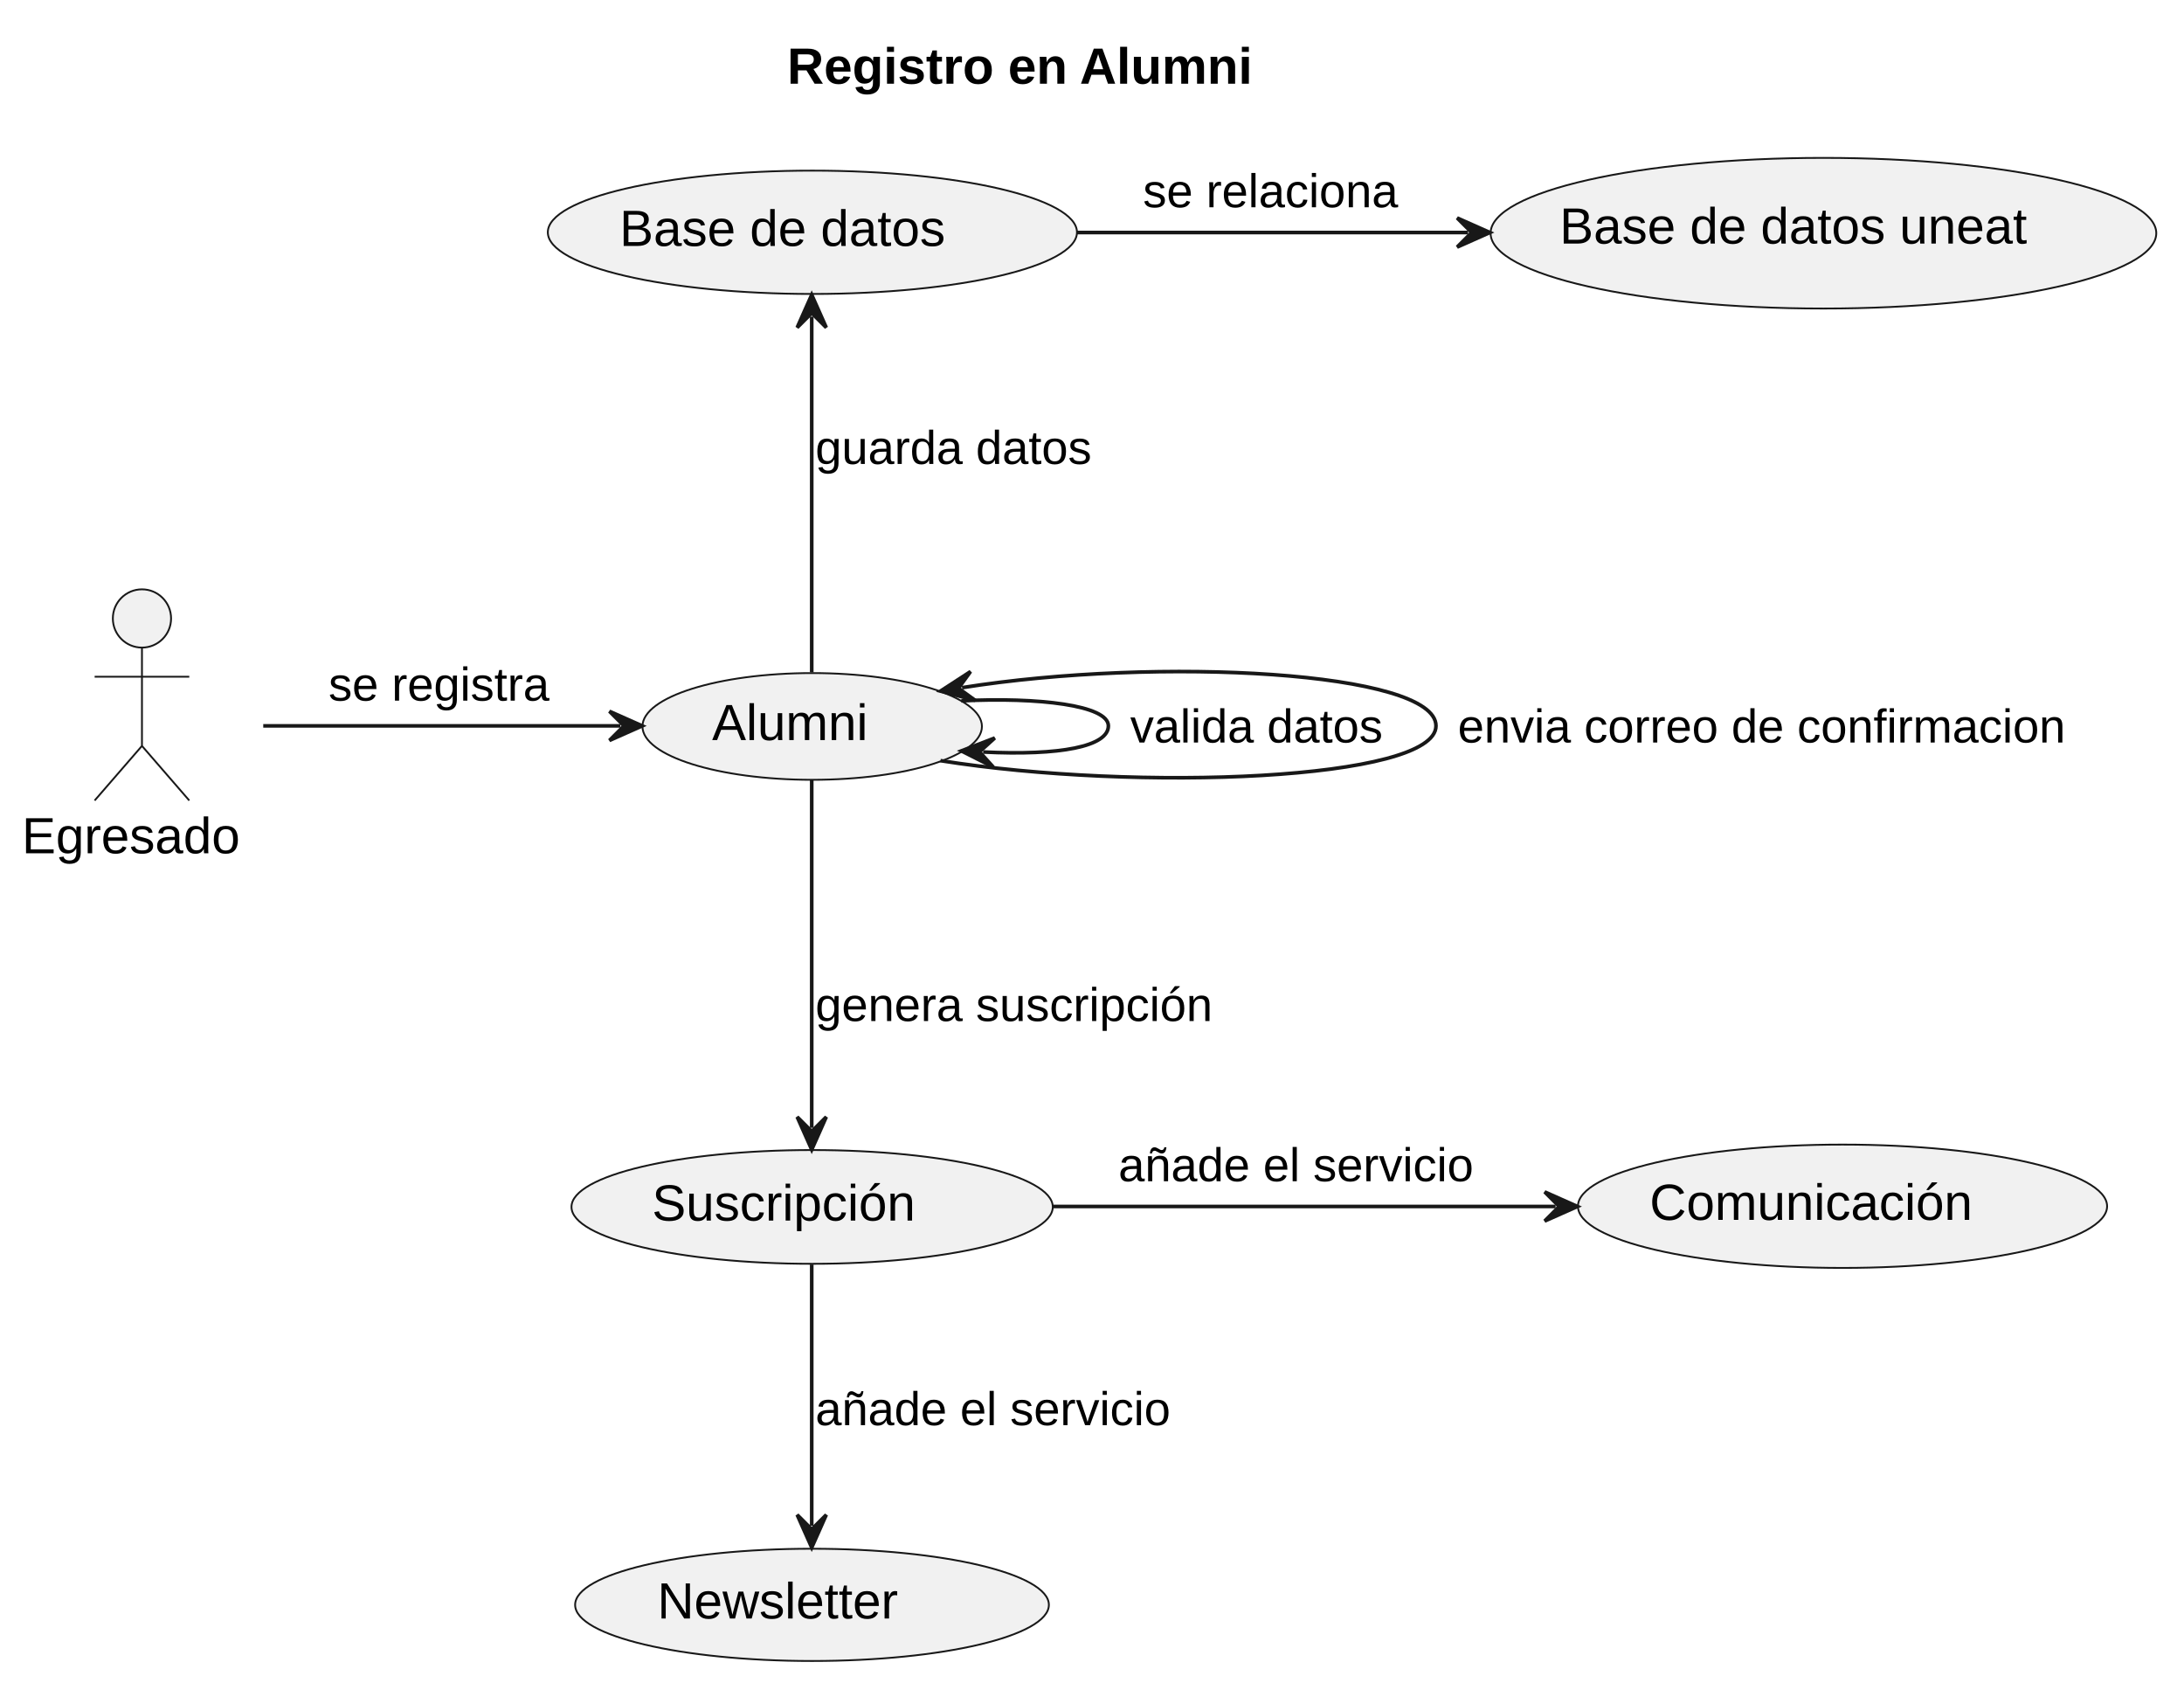
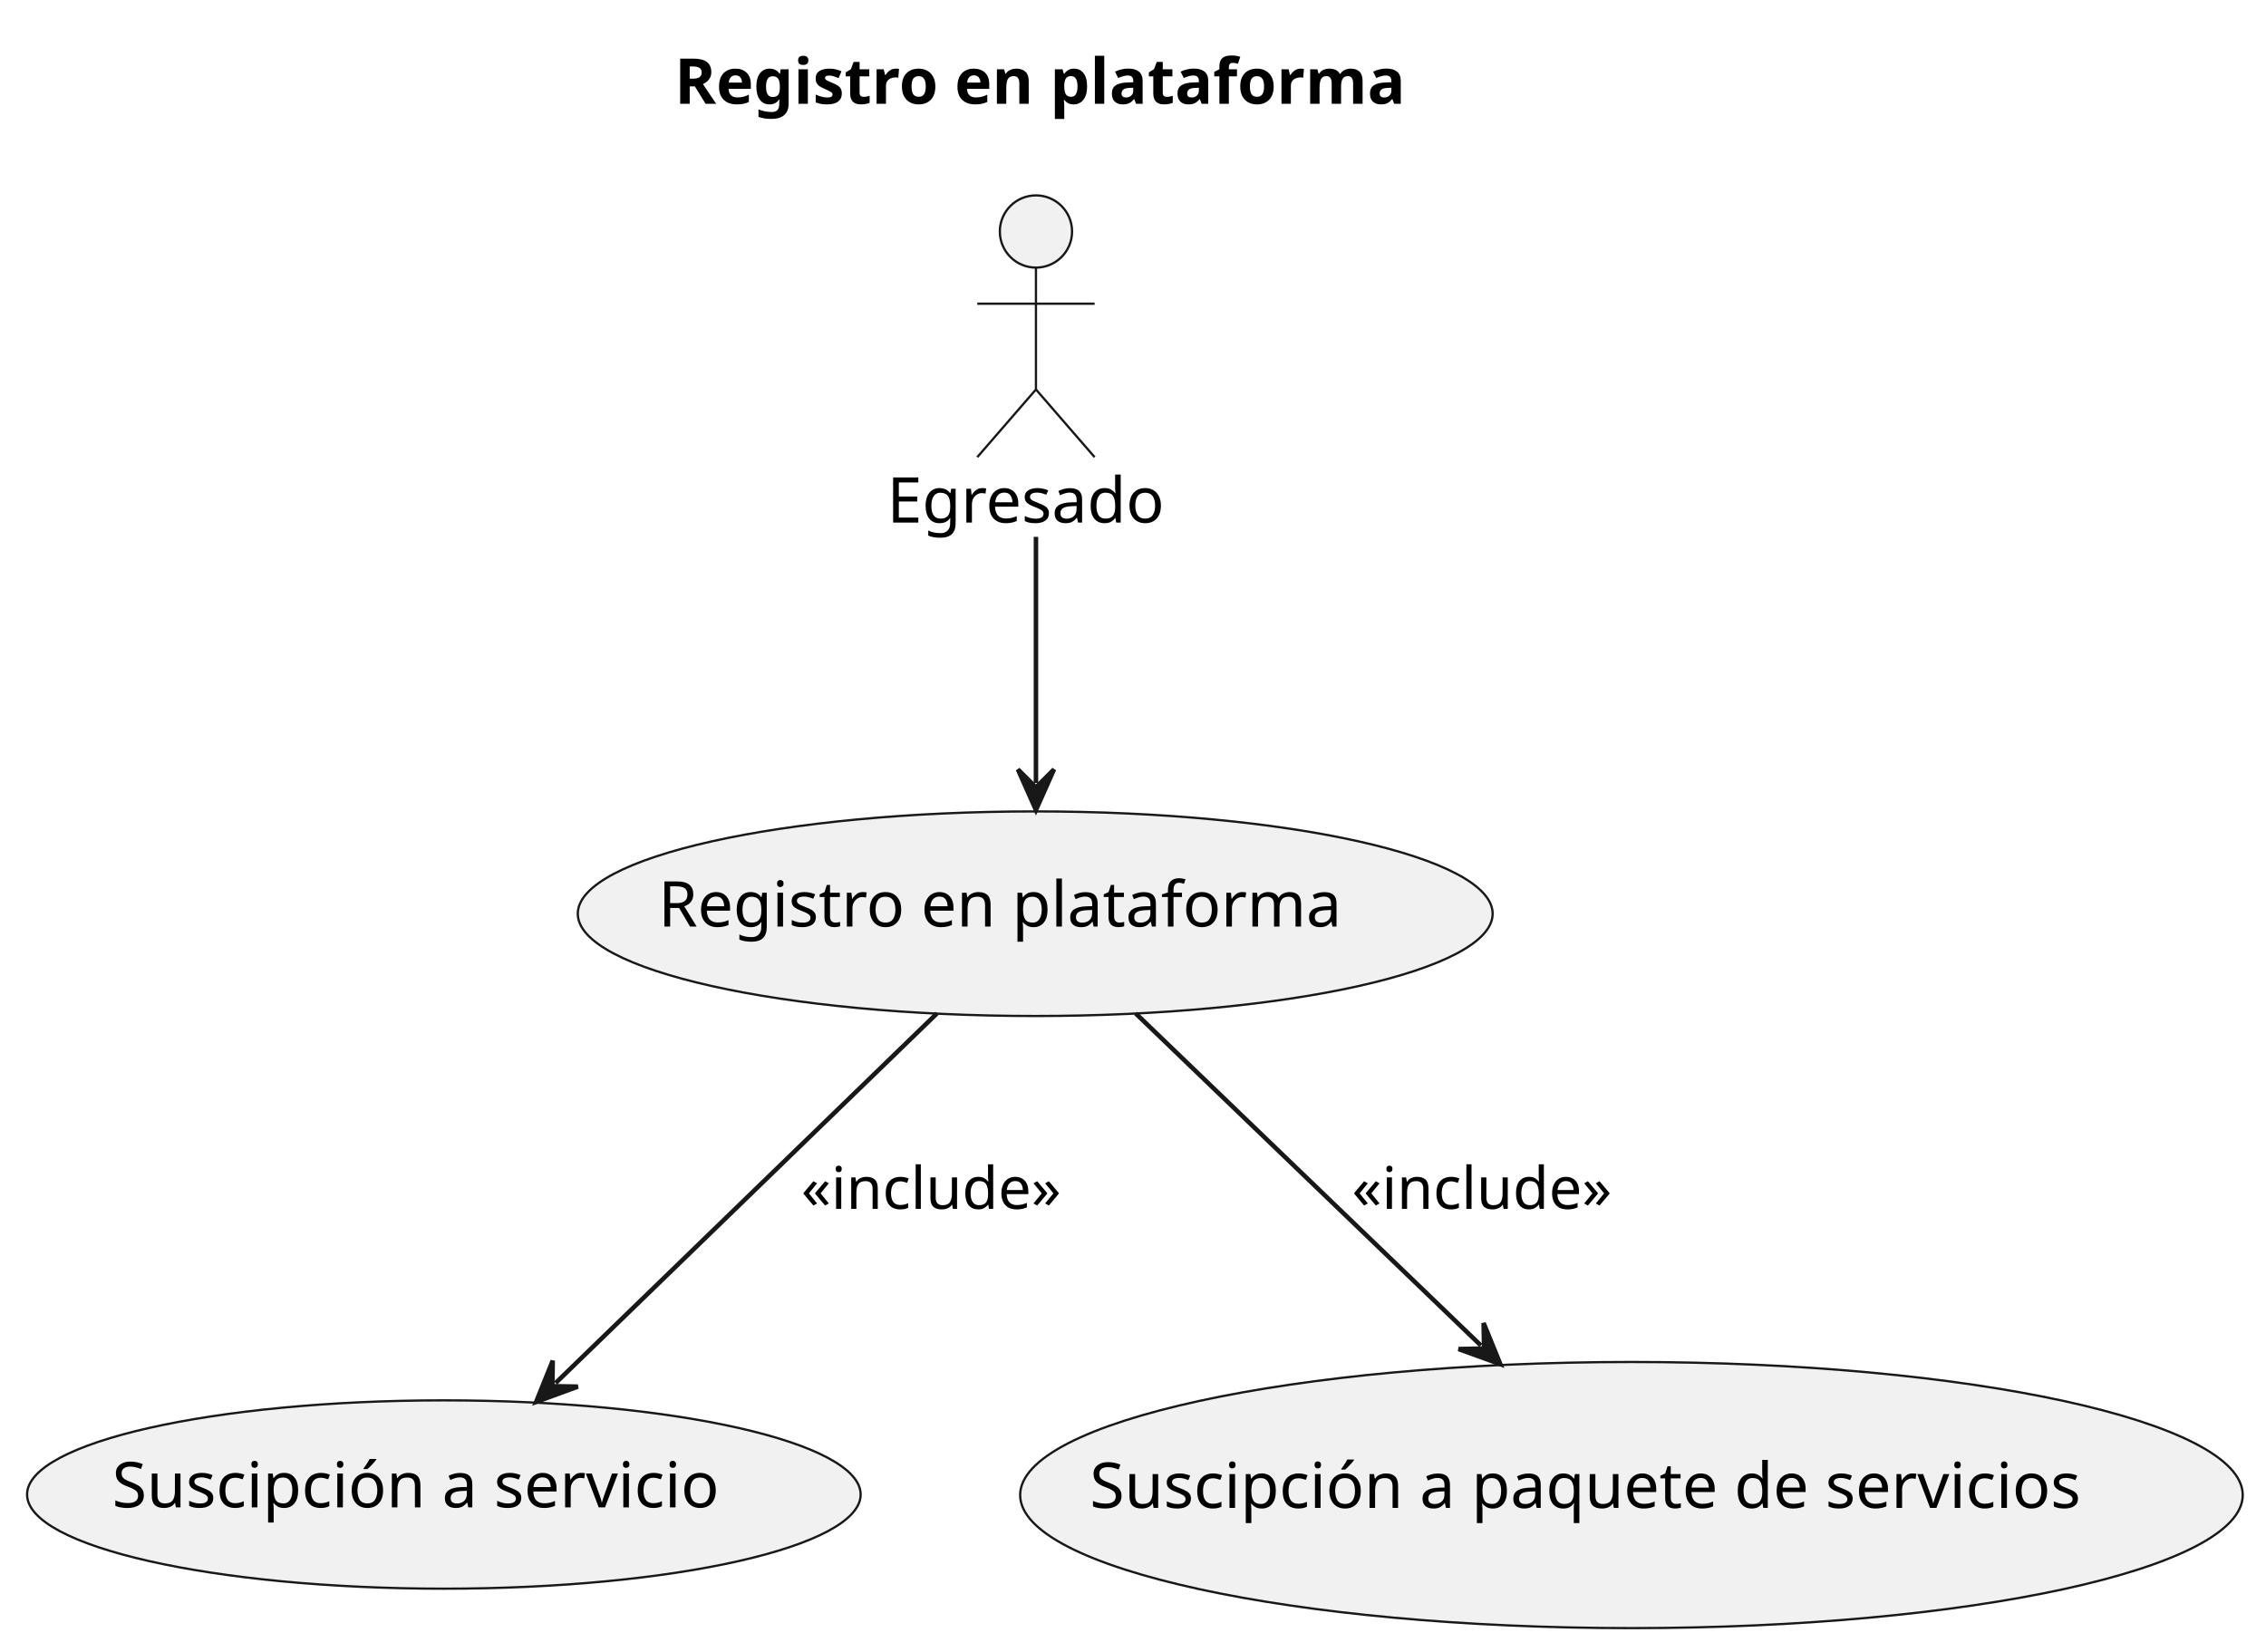
- <svg xmlns="http://www.w3.org/2000/svg" contentStyleType="text/css" height="462px" preserveAspectRatio="none" style="width:600px;height:462px;background:#FFFFFF;" version="1.1" viewBox="0 0 600 462" width="600px" zoomAndPan="magnify">
+ <svg xmlns="http://www.w3.org/2000/svg" contentStyleType="text/css" height="366px" preserveAspectRatio="none" style="width:502px;height:366px;background:#FFFFFF;" version="1.1" viewBox="0 0 502 366" width="502px" zoomAndPan="magnify">
  <defs />
  <g>
-     <text fill="#000000" font-family="Arial" font-size="14" font-weight="bold" lengthAdjust="spacing" textLength="154" x="216.25" y="22.995">Registro en Alumni</text>
+     <text fill="#000000" font-family="sans-serif" font-size="14" font-weight="bold" lengthAdjust="spacing" textLength="190" x="149.423" y="22.995">Registro en plataforma</text>
    <g id="elem_Egresado">
-       <ellipse cx="39" cy="169.863" fill="#F1F1F1" rx="8" ry="8" style="stroke:#181818;stroke-width:0.5;" />
-       <path d="M39,177.863 L39,204.863 M26,185.863 L52,185.863 M39,204.863 L26,219.863 M39,204.863 L52,219.863 " fill="none" style="stroke:#181818;stroke-width:0.5;" />
-       <text fill="#000000" font-family="Arial" font-size="14" lengthAdjust="spacing" textLength="66" x="6" y="234.358">Egresado</text>
+       <ellipse cx="229.5" cy="51.297" fill="#F1F1F1" rx="8" ry="8" style="stroke:#181818;stroke-width:0.5;" />
+       <path d="M229.5,59.297 L229.5,86.297 M216.5,67.297 L242.5,67.297 M229.5,86.297 L216.5,101.297 M229.5,86.297 L242.5,101.297 " fill="none" style="stroke:#181818;stroke-width:0.5;" />
+       <text fill="#000000" font-family="sans-serif" font-size="14" lengthAdjust="spacing" textLength="66" x="196.5" y="115.792">Egresado</text>
    </g>
-     <g id="elem_Alumni">
-       <ellipse cx="223.13" cy="199.519" fill="#F1F1F1" rx="46.63" ry="14.656" style="stroke:#181818;stroke-width:0.5;" />
-       <text fill="#000000" font-family="Arial" font-size="14" lengthAdjust="spacing" textLength="49" x="195.63" y="203.267">Alumni</text>
+     <g id="elem_Registro en plataforma">
+       <ellipse cx="229.337" cy="202.464" fill="#F1F1F1" rx="101.337" ry="22.667" style="stroke:#181818;stroke-width:0.5;" />
+       <text fill="#000000" font-family="sans-serif" font-size="14" lengthAdjust="spacing" textLength="167" x="145.837" y="205.311">Registro en plataforma</text>
    </g>
-     <g id="elem_Base de datos">
-       <ellipse cx="223.187" cy="63.8" fill="#F1F1F1" rx="72.687" ry="16.937" style="stroke:#181818;stroke-width:0.5;" />
-       <text fill="#000000" font-family="Arial" font-size="14" lengthAdjust="spacing" textLength="100" x="170.187" y="67.548">Base de datos</text>
+     <g id="elem_Suscipción a servicio">
+       <ellipse cx="98.332" cy="331.163" fill="#F1F1F1" rx="92.332" ry="20.866" style="stroke:#181818;stroke-width:0.5;" />
+       <text fill="#000000" font-family="sans-serif" font-size="14" lengthAdjust="spacing" textLength="147" x="24.832" y="334.01">Suscipción a servicio</text>
    </g>
-     <g id="elem_Suscripción">
-       <ellipse cx="223.113" cy="331.485" fill="#F1F1F1" rx="66.113" ry="15.623" style="stroke:#181818;stroke-width:0.5;" />
-       <text fill="#000000" font-family="Arial" font-size="14" lengthAdjust="spacing" textLength="82" x="179.113" y="335.233">Suscripción</text>
+     <g id="elem_Suscipción a paquete de servicios">
+       <ellipse cx="361.423" cy="331.281" fill="#F1F1F1" rx="135.423" ry="29.485" style="stroke:#181818;stroke-width:0.5;" />
+       <text fill="#000000" font-family="sans-serif" font-size="14" lengthAdjust="spacing" textLength="240" x="241.423" y="334.128">Suscipción a paquete de servicios</text>
    </g>
-     <g id="elem_Base de datos uneat">
-       <ellipse cx="500.943" cy="64.051" fill="#F1F1F1" rx="91.443" ry="20.689" style="stroke:#181818;stroke-width:0.5;" />
-       <text fill="#000000" font-family="Arial" font-size="14" lengthAdjust="spacing" textLength="145" x="428.443" y="66.898">Base de datos uneat</text>
+     <g id="link_Egresado_Registro en plataforma">
+       <path d="M229.5,118.952 C229.5,138.822 229.5,156.6 229.5,173.485 " fill="none" id="Egresado-to-Registro en plataforma" style="stroke:#181818;stroke-width:1.0;" />
+       <polygon fill="#181818" points="229.5,179.485,233.5,170.485,229.5,174.485,225.5,170.485,229.5,179.485" style="stroke:#181818;stroke-width:1.0;" />
    </g>
-     <g id="elem_Comunicación">
-       <ellipse cx="506.187" cy="331.3" fill="#F1F1F1" rx="72.687" ry="16.937" style="stroke:#181818;stroke-width:0.5;" />
-       <text fill="#000000" font-family="Arial" font-size="14" lengthAdjust="spacing" textLength="100" x="453.187" y="335.048">Comunicación</text>
+     <g id="link_Registro en plataforma_Suscipción a servicio">
+       <path d="M207.574,224.554 C182.809,248.562 147.144,283.139 123.081,306.466 " fill="none" id="Registro en plataforma-to-Suscipción a servicio" style="stroke:#181818;stroke-width:1.0;" />
+       <polygon fill="#181818" points="118.773,310.642,128.019,307.25,122.363,307.162,122.451,301.506,118.773,310.642" style="stroke:#181818;stroke-width:1.0;" />
+       <text fill="#000000" font-family="sans-serif" font-size="13" lengthAdjust="spacing" textLength="61" x="177.5" y="267.864">«include»</text>
    </g>
-     <g id="elem_Newsletter">
-       <ellipse cx="223.077" cy="440.778" fill="#F1F1F1" rx="65.077" ry="15.415" style="stroke:#181818;stroke-width:0.5;" />
-       <text fill="#000000" font-family="Arial" font-size="14" lengthAdjust="spacing" textLength="79" x="180.577" y="444.526">Newsletter</text>
-     </g>
-     <g id="link_Egresado_Alumni">
-       <path d="M72.321,199.363 C101.422,199.363 137.966,199.363 170.432,199.363 " fill="none" id="Egresado-to-Alumni" style="stroke:#181818;stroke-width:1.0;" />
-       <polygon fill="#181818" points="176.432,199.363,167.432,195.363,171.432,199.363,167.432,203.363,176.432,199.363" style="stroke:#181818;stroke-width:1.0;" />
-       <text fill="#000000" font-family="Arial" font-size="13" lengthAdjust="spacing" textLength="68" x="90.25" y="192.43">se registra</text>
-     </g>
-     <g id="link_Alumni_Alumni">
-       <path d="M264.096,192.488 C285.345,191.431 304.5,193.722 304.5,199.363 C304.5,205.004 291.338,207.593 270.089,206.536 " fill="none" id="Alumni-to-Alumni" style="stroke:#181818;stroke-width:1.0;" />
-       <polygon fill="#181818" points="264.096,206.238,272.886,210.68,269.09,206.486,273.284,202.69,264.096,206.238" style="stroke:#181818;stroke-width:1.0;" />
-       <text fill="#000000" font-family="Arial" font-size="13" lengthAdjust="spacing" textLength="78" x="310.5" y="203.93">valida datos</text>
-     </g>
-     <g id="link_Alumni_Alumni">
-       <path d="M264.3,188.868 C318.233,180.28 394.5,184.408 394.5,199.363 C394.5,214.318 312.308,217.502 258.375,208.914 " fill="none" id="Alumni-backto-Alumni" style="stroke:#181818;stroke-width:1.0;" />
-       <polygon fill="#181818" points="258.375,189.812,267.892,192.347,263.313,189.025,266.634,184.446,258.375,189.812" style="stroke:#181818;stroke-width:1.0;" />
-       <text fill="#000000" font-family="Arial" font-size="13" lengthAdjust="spacing" textLength="187" x="400.5" y="203.93">envia correo de confirmacion</text>
-     </g>
-     <g id="link_Base de datos_Alumni">
-       <path d="M223,86.966 C223,113.458 223,159.769 223,184.625 " fill="none" id="Base de datos-backto-Alumni" style="stroke:#181818;stroke-width:1.0;" />
-       <polygon fill="#181818" points="223,80.966,219,89.966,223,85.966,227,89.966,223,80.966" style="stroke:#181818;stroke-width:1.0;" />
-       <text fill="#000000" font-family="Arial" font-size="13" lengthAdjust="spacing" textLength="85" x="224" y="127.43">guarda datos</text>
-     </g>
-     <g id="link_Alumni_Suscripción">
-       <path d="M223,214.275 C223,239.035 223,284.51 223,309.758 " fill="none" id="Alumni-to-Suscripción" style="stroke:#181818;stroke-width:1.0;" />
-       <polygon fill="#181818" points="223,315.758,227,306.758,223,310.758,219,306.758,223,315.758" style="stroke:#181818;stroke-width:1.0;" />
-       <text fill="#000000" font-family="Arial" font-size="13" lengthAdjust="spacing" textLength="120" x="224" y="280.43">genera suscripción</text>
-     </g>
-     <g id="link_Base de datos_Base de datos uneat">
-       <path d="M295.678,63.863 C330.427,63.863 366.4,63.863 403.316,63.863 " fill="none" id="Base de datos-to-Base de datos uneat" style="stroke:#181818;stroke-width:1.0;" />
-       <polygon fill="#181818" points="409.316,63.863,400.316,59.863,404.316,63.863,400.316,67.863,409.316,63.863" style="stroke:#181818;stroke-width:1.0;" />
-       <text fill="#000000" font-family="Arial" font-size="13" lengthAdjust="spacing" textLength="77" x="314" y="56.93">se relaciona</text>
-     </g>
-     <g id="link_Suscripción_Comunicación">
-       <path d="M289.351,331.363 C332.563,331.363 382.947,331.363 427.361,331.363 " fill="none" id="Suscripción-to-Comunicación" style="stroke:#181818;stroke-width:1.0;" />
-       <polygon fill="#181818" points="433.361,331.363,424.361,327.363,428.361,331.363,424.361,335.363,433.361,331.363" style="stroke:#181818;stroke-width:1.0;" />
-       <text fill="#000000" font-family="Arial" font-size="13" lengthAdjust="spacing" textLength="108" x="307.25" y="324.43">añade el servicio</text>
-     </g>
-     <g id="link_Suscripción_Newsletter">
-       <path d="M223,347.31 C223,367.848 223,398.571 223,419.042 " fill="none" id="Suscripción-to-Newsletter" style="stroke:#181818;stroke-width:1.0;" />
-       <polygon fill="#181818" points="223,425.042,227,416.042,223,420.042,219,416.042,223,425.042" style="stroke:#181818;stroke-width:1.0;" />
-       <text fill="#000000" font-family="Arial" font-size="13" lengthAdjust="spacing" textLength="108" x="224" y="391.43">añade el servicio</text>
+     <g id="link_Registro en plataforma_Suscipción a paquete de servicios">
+       <path d="M251.594,224.554 C273.758,245.879 303.69,274.677 328.061,298.125 " fill="none" id="Registro en plataforma-to-Suscipción a paquete de servicios" style="stroke:#181818;stroke-width:1.0;" />
+       <polygon fill="#181818" points="332.385,302.285,328.673,293.163,328.782,298.818,323.126,298.927,332.385,302.285" style="stroke:#181818;stroke-width:1.0;" />
+       <text fill="#000000" font-family="sans-serif" font-size="13" lengthAdjust="spacing" textLength="61" x="299.5" y="267.864">«include»</text>
    </g>
  </g>
</svg>
